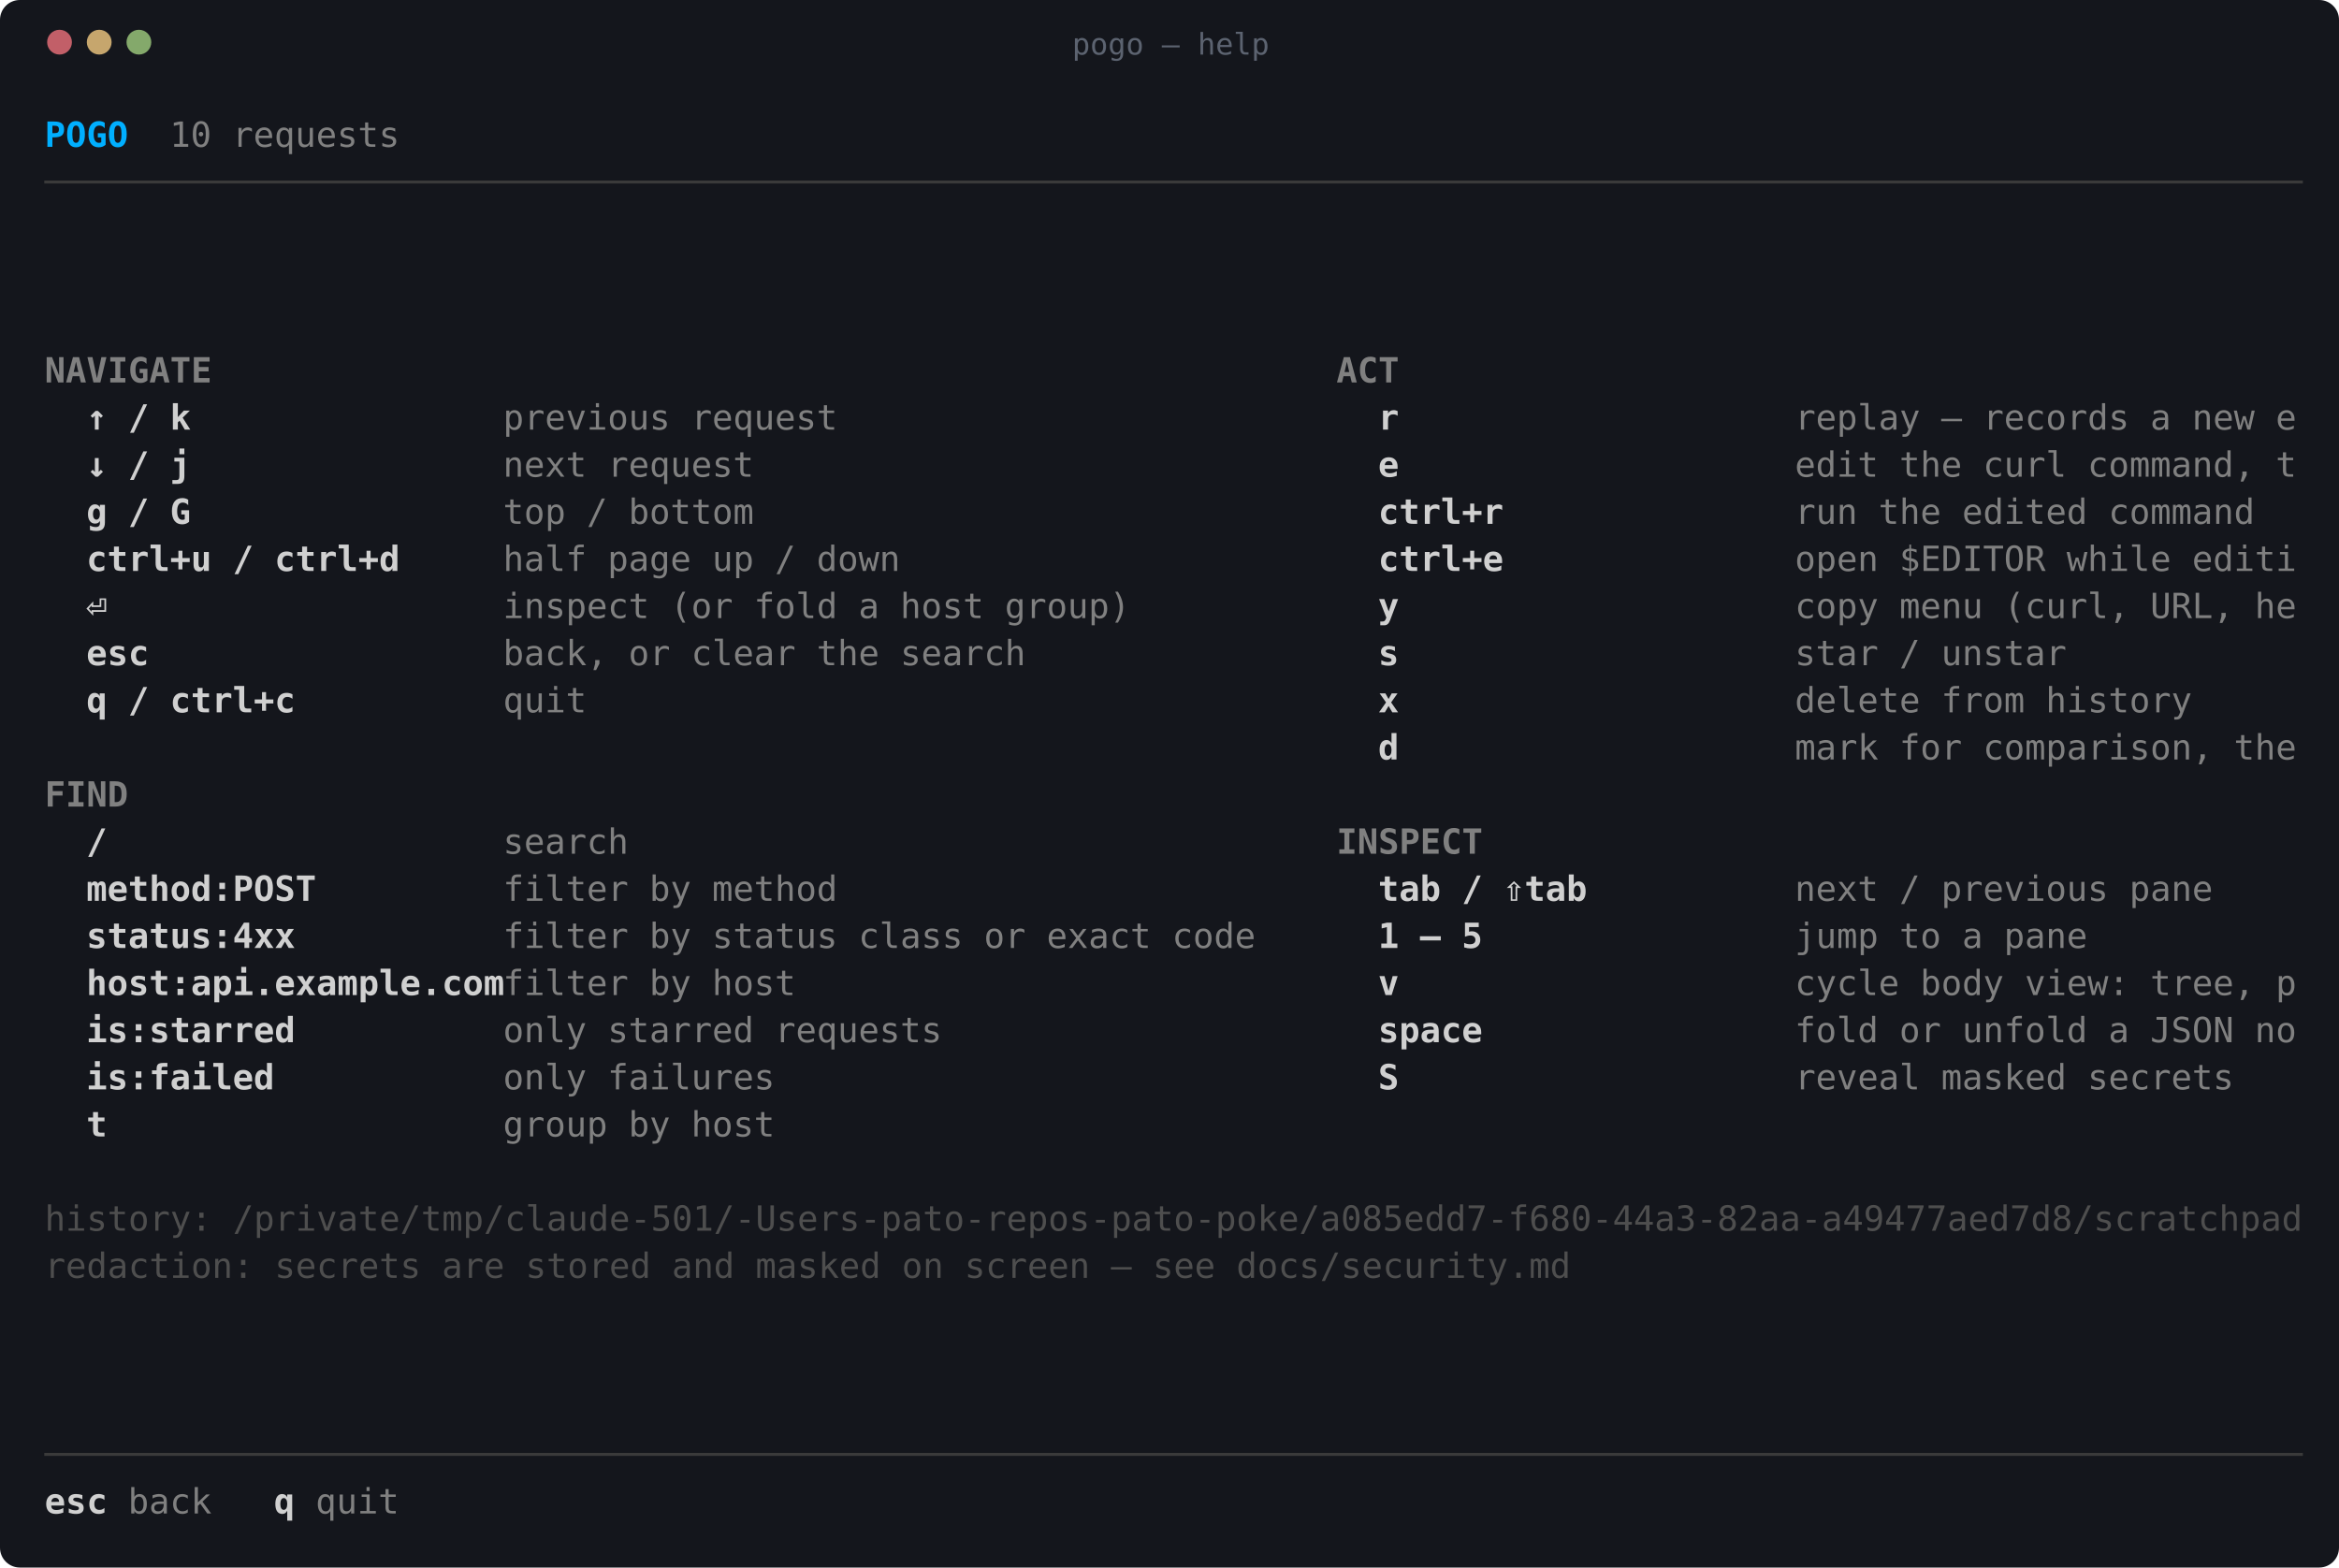
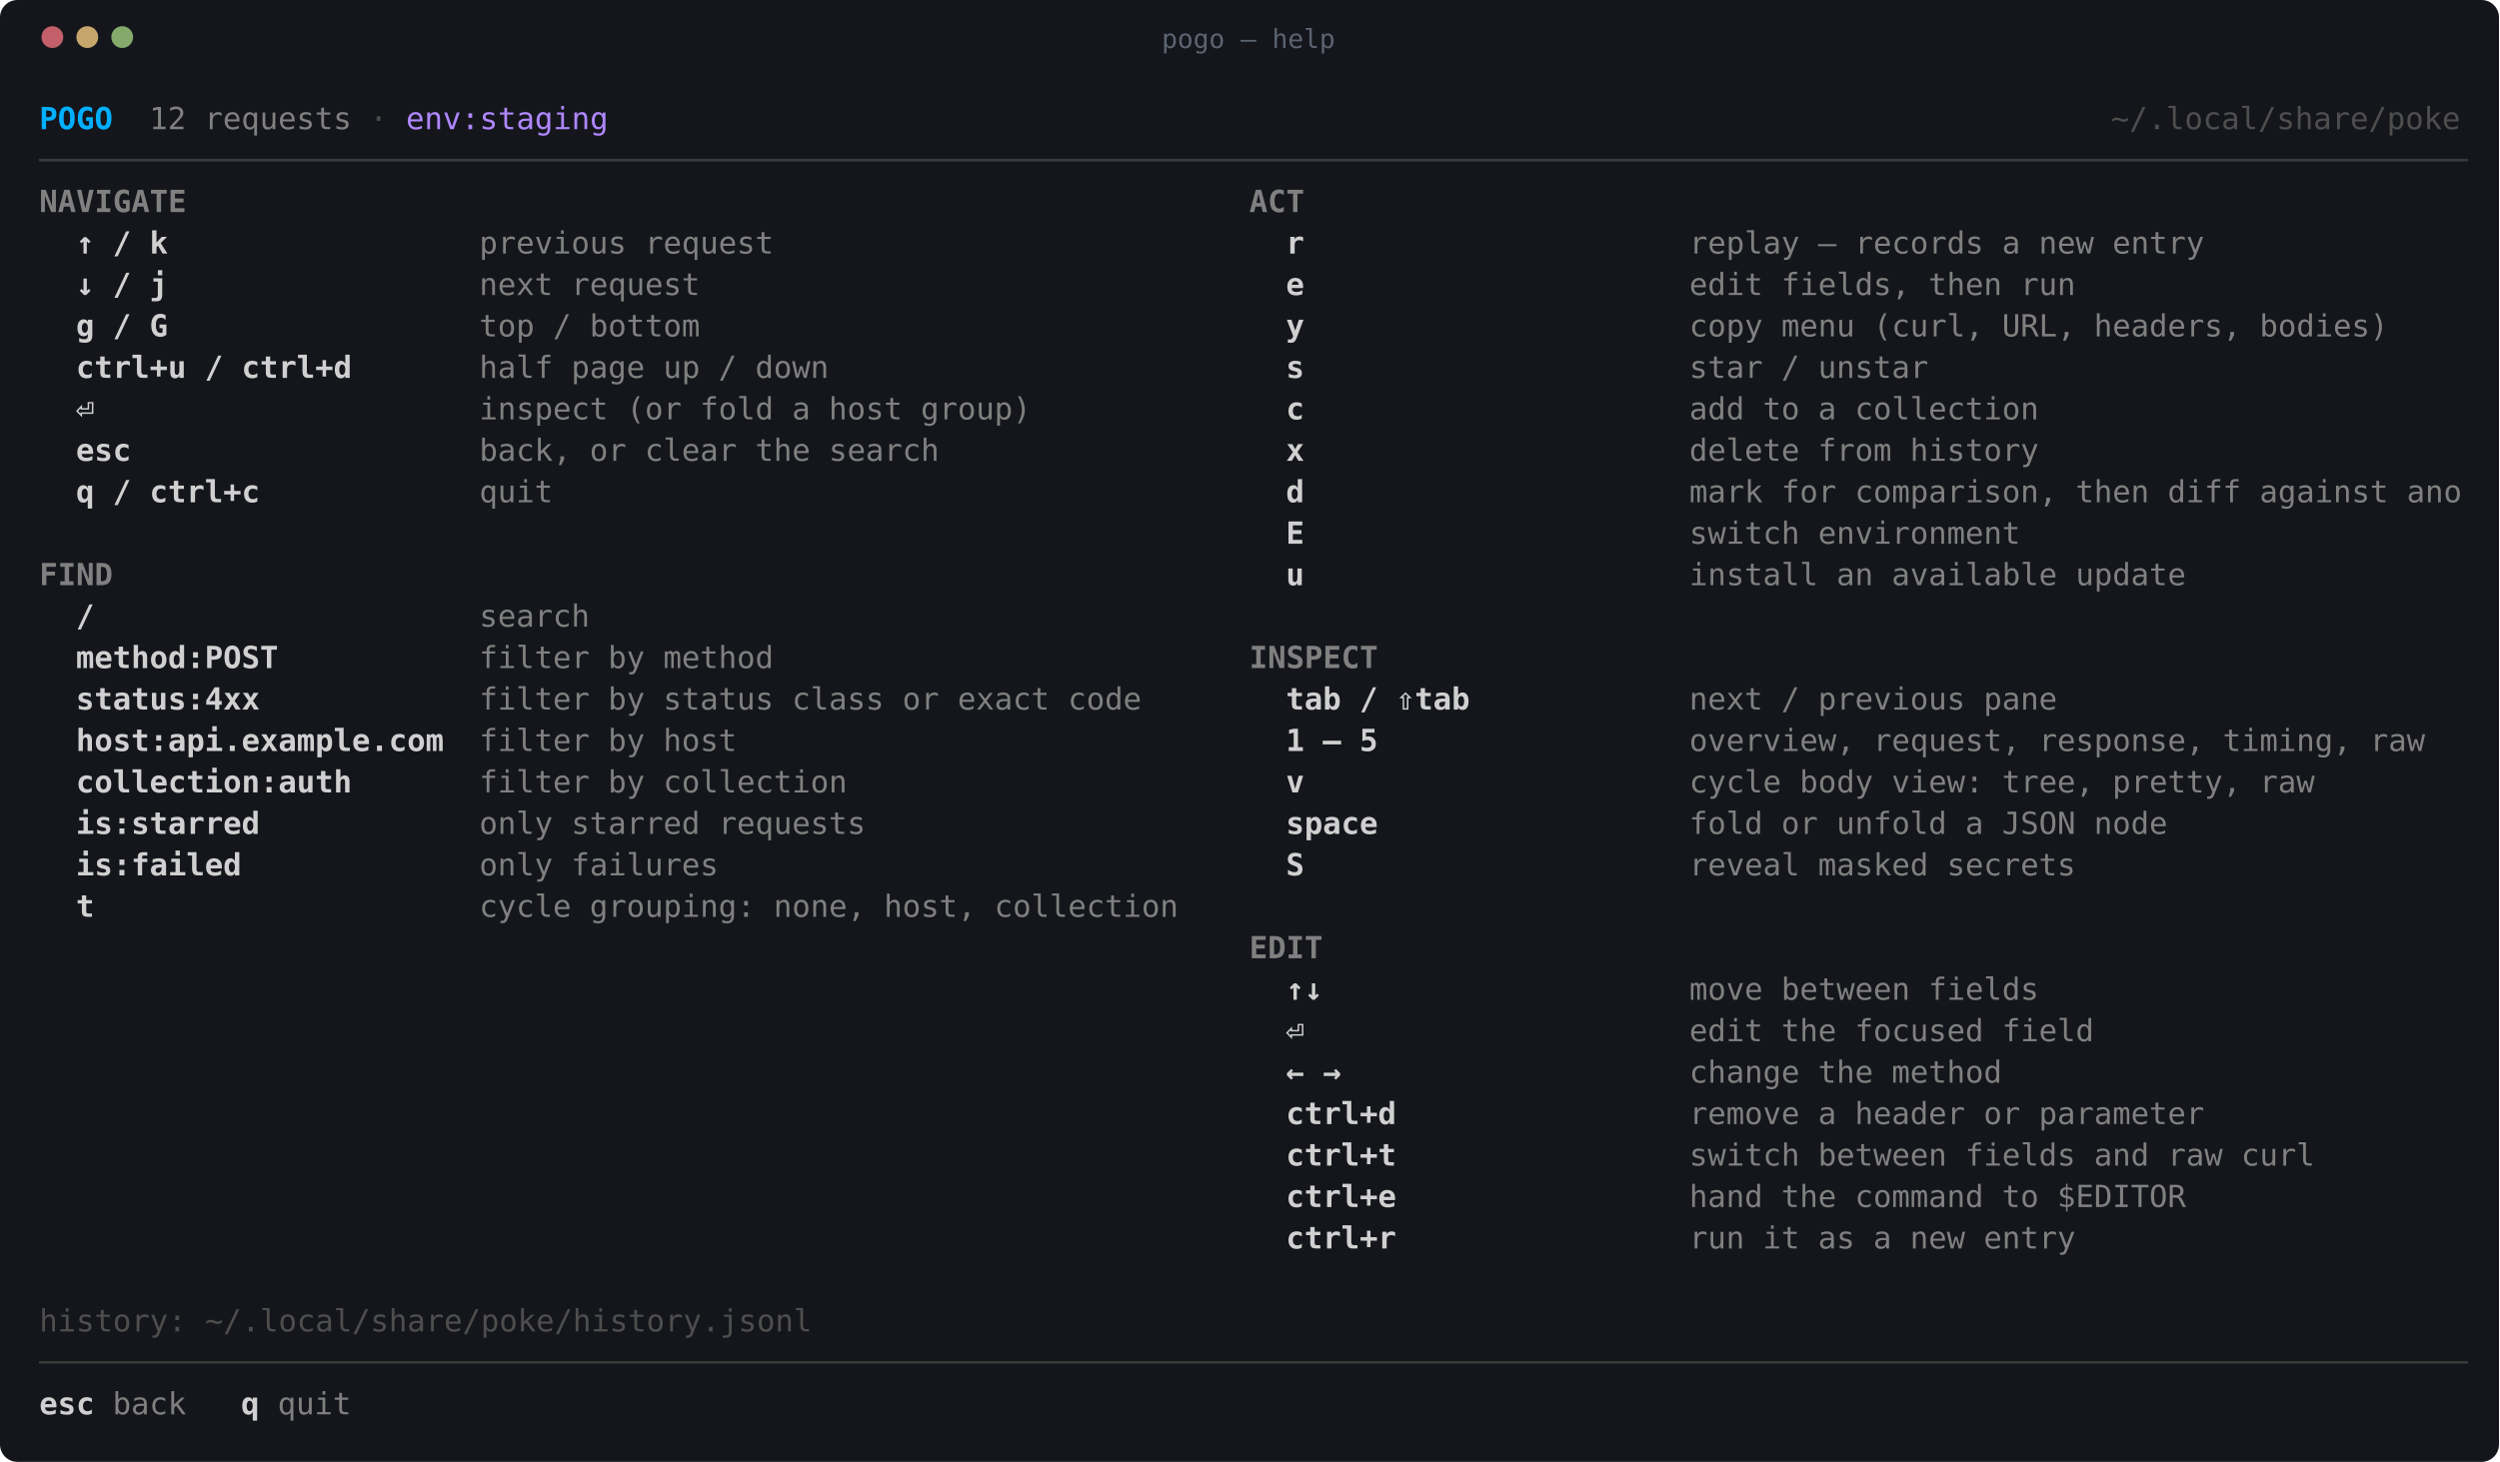
- <svg xmlns="http://www.w3.org/2000/svg" width="943" height="632" viewBox="0 0 943 632" font-family="ui-monospace,SFMono-Regular,Menlo,Consolas,'DejaVu Sans Mono',monospace" font-size="14.0">
-   <rect width="943" height="632" rx="8" fill="#14161c" />
+ <svg xmlns="http://www.w3.org/2000/svg" width="1145" height="670" viewBox="0 0 1145 670" font-family="ui-monospace,SFMono-Regular,Menlo,Consolas,'DejaVu Sans Mono',monospace" font-size="14.0">
+   <rect width="1145" height="670" rx="8" fill="#14161c" />
  <circle cx="24" cy="17" r="5" fill="#e06c75" opacity="0.85" />
  <circle cx="40" cy="17" r="5" fill="#e5c07b" opacity="0.85" />
  <circle cx="56" cy="17" r="5" fill="#98c379" opacity="0.85" />
-   <text x="472" y="22" fill="#5c6370" font-size="12" text-anchor="middle">pogo — help</text>
+   <text x="572" y="22" fill="#5c6370" font-size="12" text-anchor="middle">pogo — help</text>
  <text x="18.0" y="59.2" fill="#00afff" font-weight="600" xml:space="preserve">POGO</text>
  <text x="51.6" y="59.2" fill="#c8ccd4" xml:space="preserve">  </text>
-   <text x="68.4" y="59.2" fill="#808080" xml:space="preserve">10 requests</text>
-   <text x="160.8" y="59.2" fill="#c8ccd4" xml:space="preserve">                                                                                           </text>
-   <text x="18.0" y="78.2" fill="#3a3a3a" xml:space="preserve">────────────────────────────────────────────────────────────────────────────────────────────────────────────</text>
-   <text x="18.0" y="97.2" fill="#c8ccd4" xml:space="preserve">                                                                                                            </text>
-   <text x="18.0" y="116.2" fill="#c8ccd4" xml:space="preserve">                                                                                                            </text>
-   <text x="18.0" y="135.2" fill="#c8ccd4" xml:space="preserve">                                                                                                            </text>
-   <text x="18.0" y="154.2" fill="#808080" font-weight="600" xml:space="preserve">NAVIGATE</text>
-   <text x="85.2" y="154.2" fill="#c8ccd4" xml:space="preserve">                                                      </text>
-   <text x="538.8" y="154.2" fill="#808080" font-weight="600" xml:space="preserve">ACT</text>
-   <text x="564.0" y="154.2" fill="#c8ccd4" xml:space="preserve">                                           </text>
+   <text x="68.4" y="59.2" fill="#808080" xml:space="preserve">12 requests</text>
+   <text x="160.8" y="59.2" fill="#4e4e4e" xml:space="preserve"> · </text>
+   <text x="186.0" y="59.2" fill="#af87ff" xml:space="preserve">env:staging</text>
+   <text x="278.4" y="59.2" fill="#c8ccd4" xml:space="preserve">                                                                                  </text>
+   <text x="967.2" y="59.2" fill="#4e4e4e" xml:space="preserve">~/.local/share/poke</text>
+   <text x="18.0" y="78.2" fill="#3a3a3a" xml:space="preserve">────────────────────────────────────────────────────────────────────────────────────────────────────────────────────────────────────</text>
+   <text x="18.0" y="97.2" fill="#808080" font-weight="600" xml:space="preserve">NAVIGATE</text>
+   <text x="85.2" y="97.2" fill="#c8ccd4" xml:space="preserve">                                                          </text>
+   <text x="572.4" y="97.2" fill="#808080" font-weight="600" xml:space="preserve">ACT</text>
+   <text x="597.6" y="97.2" fill="#c8ccd4" xml:space="preserve">                                                               </text>
+   <text x="18.0" y="116.2" fill="#c8ccd4" xml:space="preserve">  </text>
+   <text x="34.8" y="116.2" fill="#d0d0d0" font-weight="600" xml:space="preserve">↑ / k                 </text>
+   <text x="219.6" y="116.2" fill="#808080" xml:space="preserve">previous request</text>
+   <text x="354.0" y="116.2" fill="#c8ccd4" xml:space="preserve">                            </text>
+   <text x="589.2" y="116.2" fill="#d0d0d0" font-weight="600" xml:space="preserve">r                     </text>
+   <text x="774.0" y="116.2" fill="#808080" xml:space="preserve">replay — records a new entry</text>
+   <text x="1009.2" y="116.2" fill="#c8ccd4" xml:space="preserve">              </text>
+   <text x="18.0" y="135.2" fill="#c8ccd4" xml:space="preserve">  </text>
+   <text x="34.8" y="135.2" fill="#d0d0d0" font-weight="600" xml:space="preserve">↓ / j                 </text>
+   <text x="219.6" y="135.2" fill="#808080" xml:space="preserve">next request</text>
+   <text x="320.4" y="135.2" fill="#c8ccd4" xml:space="preserve">                                </text>
+   <text x="589.2" y="135.2" fill="#d0d0d0" font-weight="600" xml:space="preserve">e                     </text>
+   <text x="774.0" y="135.2" fill="#808080" xml:space="preserve">edit fields, then run</text>
+   <text x="950.4" y="135.2" fill="#c8ccd4" xml:space="preserve">                     </text>
+   <text x="18.0" y="154.2" fill="#c8ccd4" xml:space="preserve">  </text>
+   <text x="34.8" y="154.2" fill="#d0d0d0" font-weight="600" xml:space="preserve">g / G                 </text>
+   <text x="219.6" y="154.2" fill="#808080" xml:space="preserve">top / bottom</text>
+   <text x="320.4" y="154.2" fill="#c8ccd4" xml:space="preserve">                                </text>
+   <text x="589.2" y="154.2" fill="#d0d0d0" font-weight="600" xml:space="preserve">y                     </text>
+   <text x="774.0" y="154.2" fill="#808080" xml:space="preserve">copy menu (curl, URL, headers, bodies)</text>
+   <text x="1093.2" y="154.2" fill="#c8ccd4" xml:space="preserve">    </text>
  <text x="18.0" y="173.2" fill="#c8ccd4" xml:space="preserve">  </text>
-   <text x="34.8" y="173.2" fill="#d0d0d0" font-weight="600" xml:space="preserve">↑ / k               </text>
-   <text x="202.8" y="173.2" fill="#808080" xml:space="preserve">previous request</text>
-   <text x="337.2" y="173.2" fill="#c8ccd4" xml:space="preserve">                          </text>
-   <text x="555.6" y="173.2" fill="#d0d0d0" font-weight="600" xml:space="preserve">r                   </text>
-   <text x="723.6" y="173.2" fill="#808080" xml:space="preserve">replay — records a new e</text>
+   <text x="34.8" y="173.2" fill="#d0d0d0" font-weight="600" xml:space="preserve">ctrl+u / ctrl+d       </text>
+   <text x="219.6" y="173.2" fill="#808080" xml:space="preserve">half page up / down</text>
+   <text x="379.2" y="173.2" fill="#c8ccd4" xml:space="preserve">                         </text>
+   <text x="589.2" y="173.2" fill="#d0d0d0" font-weight="600" xml:space="preserve">s                     </text>
+   <text x="774.0" y="173.2" fill="#808080" xml:space="preserve">star / unstar</text>
+   <text x="883.2" y="173.2" fill="#c8ccd4" xml:space="preserve">                             </text>
  <text x="18.0" y="192.2" fill="#c8ccd4" xml:space="preserve">  </text>
-   <text x="34.8" y="192.2" fill="#d0d0d0" font-weight="600" xml:space="preserve">↓ / j               </text>
-   <text x="202.8" y="192.2" fill="#808080" xml:space="preserve">next request</text>
-   <text x="303.6" y="192.2" fill="#c8ccd4" xml:space="preserve">                              </text>
-   <text x="555.6" y="192.2" fill="#d0d0d0" font-weight="600" xml:space="preserve">e                   </text>
-   <text x="723.6" y="192.2" fill="#808080" xml:space="preserve">edit the curl command, t</text>
+   <text x="34.8" y="192.2" fill="#d0d0d0" font-weight="600" xml:space="preserve">⏎                     </text>
+   <text x="219.6" y="192.2" fill="#808080" xml:space="preserve">inspect (or fold a host group)</text>
+   <text x="471.6" y="192.2" fill="#c8ccd4" xml:space="preserve">              </text>
+   <text x="589.2" y="192.2" fill="#d0d0d0" font-weight="600" xml:space="preserve">c                     </text>
+   <text x="774.0" y="192.2" fill="#808080" xml:space="preserve">add to a collection</text>
+   <text x="933.6" y="192.2" fill="#c8ccd4" xml:space="preserve">                       </text>
  <text x="18.0" y="211.2" fill="#c8ccd4" xml:space="preserve">  </text>
-   <text x="34.8" y="211.2" fill="#d0d0d0" font-weight="600" xml:space="preserve">g / G               </text>
-   <text x="202.8" y="211.2" fill="#808080" xml:space="preserve">top / bottom</text>
-   <text x="303.6" y="211.2" fill="#c8ccd4" xml:space="preserve">                              </text>
-   <text x="555.6" y="211.2" fill="#d0d0d0" font-weight="600" xml:space="preserve">ctrl+r              </text>
-   <text x="723.6" y="211.2" fill="#808080" xml:space="preserve">run the edited command</text>
-   <text x="908.4" y="211.2" fill="#c8ccd4" xml:space="preserve">  </text>
+   <text x="34.8" y="211.2" fill="#d0d0d0" font-weight="600" xml:space="preserve">esc                   </text>
+   <text x="219.6" y="211.2" fill="#808080" xml:space="preserve">back, or clear the search</text>
+   <text x="429.6" y="211.2" fill="#c8ccd4" xml:space="preserve">                   </text>
+   <text x="589.2" y="211.2" fill="#d0d0d0" font-weight="600" xml:space="preserve">x                     </text>
+   <text x="774.0" y="211.2" fill="#808080" xml:space="preserve">delete from history</text>
+   <text x="933.6" y="211.2" fill="#c8ccd4" xml:space="preserve">                       </text>
  <text x="18.0" y="230.2" fill="#c8ccd4" xml:space="preserve">  </text>
-   <text x="34.8" y="230.2" fill="#d0d0d0" font-weight="600" xml:space="preserve">ctrl+u / ctrl+d     </text>
-   <text x="202.8" y="230.2" fill="#808080" xml:space="preserve">half page up / down</text>
-   <text x="362.4" y="230.2" fill="#c8ccd4" xml:space="preserve">                       </text>
-   <text x="555.6" y="230.2" fill="#d0d0d0" font-weight="600" xml:space="preserve">ctrl+e              </text>
-   <text x="723.6" y="230.2" fill="#808080" xml:space="preserve">open $EDITOR while editi</text>
-   <text x="18.0" y="249.2" fill="#c8ccd4" xml:space="preserve">  </text>
-   <text x="34.8" y="249.2" fill="#d0d0d0" font-weight="600" xml:space="preserve">⏎                   </text>
-   <text x="202.8" y="249.2" fill="#808080" xml:space="preserve">inspect (or fold a host group)</text>
-   <text x="454.8" y="249.2" fill="#c8ccd4" xml:space="preserve">            </text>
-   <text x="555.6" y="249.2" fill="#d0d0d0" font-weight="600" xml:space="preserve">y                   </text>
-   <text x="723.6" y="249.2" fill="#808080" xml:space="preserve">copy menu (curl, URL, he</text>
-   <text x="18.0" y="268.2" fill="#c8ccd4" xml:space="preserve">  </text>
-   <text x="34.8" y="268.2" fill="#d0d0d0" font-weight="600" xml:space="preserve">esc                 </text>
-   <text x="202.8" y="268.2" fill="#808080" xml:space="preserve">back, or clear the search</text>
-   <text x="412.8" y="268.2" fill="#c8ccd4" xml:space="preserve">                 </text>
-   <text x="555.6" y="268.2" fill="#d0d0d0" font-weight="600" xml:space="preserve">s                   </text>
-   <text x="723.6" y="268.2" fill="#808080" xml:space="preserve">star / unstar</text>
-   <text x="832.8" y="268.2" fill="#c8ccd4" xml:space="preserve">           </text>
+   <text x="34.8" y="230.2" fill="#d0d0d0" font-weight="600" xml:space="preserve">q / ctrl+c            </text>
+   <text x="219.6" y="230.2" fill="#808080" xml:space="preserve">quit</text>
+   <text x="253.2" y="230.2" fill="#c8ccd4" xml:space="preserve">                                        </text>
+   <text x="589.2" y="230.2" fill="#d0d0d0" font-weight="600" xml:space="preserve">d                     </text>
+   <text x="774.0" y="230.2" fill="#808080" xml:space="preserve">mark for comparison, then diff against ano</text>
+   <text x="18.0" y="249.2" fill="#c8ccd4" xml:space="preserve">                                                                    </text>
+   <text x="589.2" y="249.2" fill="#d0d0d0" font-weight="600" xml:space="preserve">E                     </text>
+   <text x="774.0" y="249.2" fill="#808080" xml:space="preserve">switch environment</text>
+   <text x="925.2" y="249.2" fill="#c8ccd4" xml:space="preserve">                        </text>
+   <text x="18.0" y="268.2" fill="#808080" font-weight="600" xml:space="preserve">FIND</text>
+   <text x="51.6" y="268.2" fill="#c8ccd4" xml:space="preserve">                                                                </text>
+   <text x="589.2" y="268.2" fill="#d0d0d0" font-weight="600" xml:space="preserve">u                     </text>
+   <text x="774.0" y="268.2" fill="#808080" xml:space="preserve">install an available update</text>
+   <text x="1000.8" y="268.2" fill="#c8ccd4" xml:space="preserve">               </text>
  <text x="18.0" y="287.2" fill="#c8ccd4" xml:space="preserve">  </text>
-   <text x="34.8" y="287.2" fill="#d0d0d0" font-weight="600" xml:space="preserve">q / ctrl+c          </text>
-   <text x="202.8" y="287.2" fill="#808080" xml:space="preserve">quit</text>
-   <text x="236.4" y="287.2" fill="#c8ccd4" xml:space="preserve">                                      </text>
-   <text x="555.6" y="287.2" fill="#d0d0d0" font-weight="600" xml:space="preserve">x                   </text>
-   <text x="723.6" y="287.2" fill="#808080" xml:space="preserve">delete from history</text>
-   <text x="883.2" y="287.2" fill="#c8ccd4" xml:space="preserve">     </text>
-   <text x="18.0" y="306.2" fill="#c8ccd4" xml:space="preserve">                                                                </text>
-   <text x="555.6" y="306.2" fill="#d0d0d0" font-weight="600" xml:space="preserve">d                   </text>
-   <text x="723.6" y="306.2" fill="#808080" xml:space="preserve">mark for comparison, the</text>
-   <text x="18.0" y="325.2" fill="#808080" font-weight="600" xml:space="preserve">FIND</text>
-   <text x="51.6" y="325.2" fill="#c8ccd4" xml:space="preserve">                                                                                                        </text>
+   <text x="34.8" y="287.2" fill="#d0d0d0" font-weight="600" xml:space="preserve">/                     </text>
+   <text x="219.6" y="287.2" fill="#808080" xml:space="preserve">search</text>
+   <text x="270.0" y="287.2" fill="#c8ccd4" xml:space="preserve">                                                                                                      </text>
+   <text x="18.0" y="306.2" fill="#c8ccd4" xml:space="preserve">  </text>
+   <text x="34.8" y="306.2" fill="#d0d0d0" font-weight="600" xml:space="preserve">method:POST           </text>
+   <text x="219.6" y="306.2" fill="#808080" xml:space="preserve">filter by method</text>
+   <text x="354.0" y="306.2" fill="#c8ccd4" xml:space="preserve">                          </text>
+   <text x="572.4" y="306.2" fill="#808080" font-weight="600" xml:space="preserve">INSPECT</text>
+   <text x="631.2" y="306.2" fill="#c8ccd4" xml:space="preserve">                                                           </text>
+   <text x="18.0" y="325.2" fill="#c8ccd4" xml:space="preserve">  </text>
+   <text x="34.8" y="325.2" fill="#d0d0d0" font-weight="600" xml:space="preserve">status:4xx            </text>
+   <text x="219.6" y="325.2" fill="#808080" xml:space="preserve">filter by status class or exact code</text>
+   <text x="522.0" y="325.2" fill="#c8ccd4" xml:space="preserve">        </text>
+   <text x="589.2" y="325.2" fill="#d0d0d0" font-weight="600" xml:space="preserve">tab / ⇧tab            </text>
+   <text x="774.0" y="325.2" fill="#808080" xml:space="preserve">next / previous pane</text>
+   <text x="942.0" y="325.2" fill="#c8ccd4" xml:space="preserve">                      </text>
  <text x="18.0" y="344.2" fill="#c8ccd4" xml:space="preserve">  </text>
-   <text x="34.8" y="344.2" fill="#d0d0d0" font-weight="600" xml:space="preserve">/                   </text>
-   <text x="202.8" y="344.2" fill="#808080" xml:space="preserve">search</text>
-   <text x="253.2" y="344.2" fill="#c8ccd4" xml:space="preserve">                                  </text>
-   <text x="538.8" y="344.2" fill="#808080" font-weight="600" xml:space="preserve">INSPECT</text>
-   <text x="597.6" y="344.2" fill="#c8ccd4" xml:space="preserve">                                       </text>
+   <text x="34.8" y="344.2" fill="#d0d0d0" font-weight="600" xml:space="preserve">host:api.example.com  </text>
+   <text x="219.6" y="344.2" fill="#808080" xml:space="preserve">filter by host</text>
+   <text x="337.2" y="344.2" fill="#c8ccd4" xml:space="preserve">                              </text>
+   <text x="589.2" y="344.2" fill="#d0d0d0" font-weight="600" xml:space="preserve">1 – 5                 </text>
+   <text x="774.0" y="344.2" fill="#808080" xml:space="preserve">overview, request, response, timing, raw</text>
+   <text x="1110.0" y="344.2" fill="#c8ccd4" xml:space="preserve">  </text>
  <text x="18.0" y="363.2" fill="#c8ccd4" xml:space="preserve">  </text>
-   <text x="34.8" y="363.2" fill="#d0d0d0" font-weight="600" xml:space="preserve">method:POST         </text>
-   <text x="202.8" y="363.2" fill="#808080" xml:space="preserve">filter by method</text>
-   <text x="337.2" y="363.2" fill="#c8ccd4" xml:space="preserve">                          </text>
-   <text x="555.6" y="363.2" fill="#d0d0d0" font-weight="600" xml:space="preserve">tab / ⇧tab          </text>
-   <text x="723.6" y="363.2" fill="#808080" xml:space="preserve">next / previous pane</text>
-   <text x="891.6" y="363.2" fill="#c8ccd4" xml:space="preserve">    </text>
+   <text x="34.8" y="363.2" fill="#d0d0d0" font-weight="600" xml:space="preserve">collection:auth       </text>
+   <text x="219.6" y="363.2" fill="#808080" xml:space="preserve">filter by collection</text>
+   <text x="387.6" y="363.2" fill="#c8ccd4" xml:space="preserve">                        </text>
+   <text x="589.2" y="363.2" fill="#d0d0d0" font-weight="600" xml:space="preserve">v                     </text>
+   <text x="774.0" y="363.2" fill="#808080" xml:space="preserve">cycle body view: tree, pretty, raw</text>
+   <text x="1059.6" y="363.2" fill="#c8ccd4" xml:space="preserve">        </text>
  <text x="18.0" y="382.2" fill="#c8ccd4" xml:space="preserve">  </text>
-   <text x="34.8" y="382.2" fill="#d0d0d0" font-weight="600" xml:space="preserve">status:4xx          </text>
-   <text x="202.8" y="382.2" fill="#808080" xml:space="preserve">filter by status class or exact code</text>
-   <text x="505.2" y="382.2" fill="#c8ccd4" xml:space="preserve">      </text>
-   <text x="555.6" y="382.2" fill="#d0d0d0" font-weight="600" xml:space="preserve">1 – 5               </text>
-   <text x="723.6" y="382.2" fill="#808080" xml:space="preserve">jump to a pane</text>
-   <text x="841.2" y="382.2" fill="#c8ccd4" xml:space="preserve">          </text>
+   <text x="34.8" y="382.2" fill="#d0d0d0" font-weight="600" xml:space="preserve">is:starred            </text>
+   <text x="219.6" y="382.2" fill="#808080" xml:space="preserve">only starred requests</text>
+   <text x="396.0" y="382.2" fill="#c8ccd4" xml:space="preserve">                       </text>
+   <text x="589.2" y="382.2" fill="#d0d0d0" font-weight="600" xml:space="preserve">space                 </text>
+   <text x="774.0" y="382.2" fill="#808080" xml:space="preserve">fold or unfold a JSON node</text>
+   <text x="992.4" y="382.2" fill="#c8ccd4" xml:space="preserve">                </text>
  <text x="18.0" y="401.2" fill="#c8ccd4" xml:space="preserve">  </text>
-   <text x="34.8" y="401.2" fill="#d0d0d0" font-weight="600" xml:space="preserve">host:api.example.com</text>
-   <text x="202.8" y="401.2" fill="#808080" xml:space="preserve">filter by host</text>
-   <text x="320.4" y="401.2" fill="#c8ccd4" xml:space="preserve">                            </text>
-   <text x="555.6" y="401.2" fill="#d0d0d0" font-weight="600" xml:space="preserve">v                   </text>
-   <text x="723.6" y="401.2" fill="#808080" xml:space="preserve">cycle body view: tree, p</text>
+   <text x="34.8" y="401.2" fill="#d0d0d0" font-weight="600" xml:space="preserve">is:failed             </text>
+   <text x="219.6" y="401.2" fill="#808080" xml:space="preserve">only failures</text>
+   <text x="328.8" y="401.2" fill="#c8ccd4" xml:space="preserve">                               </text>
+   <text x="589.2" y="401.2" fill="#d0d0d0" font-weight="600" xml:space="preserve">S                     </text>
+   <text x="774.0" y="401.2" fill="#808080" xml:space="preserve">reveal masked secrets</text>
+   <text x="950.4" y="401.2" fill="#c8ccd4" xml:space="preserve">                     </text>
  <text x="18.0" y="420.2" fill="#c8ccd4" xml:space="preserve">  </text>
-   <text x="34.8" y="420.2" fill="#d0d0d0" font-weight="600" xml:space="preserve">is:starred          </text>
-   <text x="202.8" y="420.2" fill="#808080" xml:space="preserve">only starred requests</text>
-   <text x="379.2" y="420.2" fill="#c8ccd4" xml:space="preserve">                     </text>
-   <text x="555.6" y="420.2" fill="#d0d0d0" font-weight="600" xml:space="preserve">space               </text>
-   <text x="723.6" y="420.2" fill="#808080" xml:space="preserve">fold or unfold a JSON no</text>
-   <text x="18.0" y="439.2" fill="#c8ccd4" xml:space="preserve">  </text>
-   <text x="34.8" y="439.2" fill="#d0d0d0" font-weight="600" xml:space="preserve">is:failed           </text>
-   <text x="202.8" y="439.2" fill="#808080" xml:space="preserve">only failures</text>
-   <text x="312.0" y="439.2" fill="#c8ccd4" xml:space="preserve">                             </text>
-   <text x="555.6" y="439.2" fill="#d0d0d0" font-weight="600" xml:space="preserve">S                   </text>
-   <text x="723.6" y="439.2" fill="#808080" xml:space="preserve">reveal masked secrets</text>
-   <text x="900.0" y="439.2" fill="#c8ccd4" xml:space="preserve">   </text>
-   <text x="18.0" y="458.2" fill="#c8ccd4" xml:space="preserve">  </text>
-   <text x="34.8" y="458.2" fill="#d0d0d0" font-weight="600" xml:space="preserve">t                   </text>
-   <text x="202.8" y="458.2" fill="#808080" xml:space="preserve">group by host</text>
-   <text x="312.0" y="458.2" fill="#c8ccd4" xml:space="preserve">                                                                         </text>
-   <text x="18.0" y="477.2" fill="#c8ccd4" xml:space="preserve">                                                                                                            </text>
-   <text x="18.0" y="496.2" fill="#4e4e4e" xml:space="preserve">history: /private/tmp/claude-501/-Users-pato-repos-pato-poke/a085edd7-f680-44a3-82aa-a49477aed7d8/scratchpad</text>
-   <text x="18.0" y="515.2" fill="#4e4e4e" xml:space="preserve">redaction: secrets are stored and masked on screen — see docs/security.md</text>
-   <text x="631.2" y="515.2" fill="#c8ccd4" xml:space="preserve">                                   </text>
-   <text x="18.0" y="534.2" fill="#c8ccd4" xml:space="preserve">                                                                                                            </text>
-   <text x="18.0" y="553.2" fill="#c8ccd4" xml:space="preserve">                                                                                                            </text>
-   <text x="18.0" y="572.2" fill="#c8ccd4" xml:space="preserve">                                                                                                            </text>
-   <text x="18.0" y="591.2" fill="#3a3a3a" xml:space="preserve">────────────────────────────────────────────────────────────────────────────────────────────────────────────</text>
-   <text x="18.0" y="610.2" fill="#d0d0d0" font-weight="600" xml:space="preserve">esc</text>
-   <text x="43.2" y="610.2" fill="#c8ccd4" xml:space="preserve"> </text>
-   <text x="51.6" y="610.2" fill="#808080" xml:space="preserve">back</text>
-   <text x="85.2" y="610.2" fill="#4e4e4e" xml:space="preserve">   </text>
-   <text x="110.4" y="610.2" fill="#d0d0d0" font-weight="600" xml:space="preserve">q</text>
-   <text x="118.8" y="610.2" fill="#c8ccd4" xml:space="preserve"> </text>
-   <text x="127.2" y="610.2" fill="#808080" xml:space="preserve">quit</text>
-   <text x="160.8" y="610.2" fill="#c8ccd4" xml:space="preserve">                                                                                           </text>
+   <text x="34.8" y="420.2" fill="#d0d0d0" font-weight="600" xml:space="preserve">t                     </text>
+   <text x="219.6" y="420.2" fill="#808080" xml:space="preserve">cycle grouping: none, host, collection</text>
+   <text x="538.8" y="420.2" fill="#c8ccd4" xml:space="preserve">                                                                      </text>
+   <text x="18.0" y="439.2" fill="#c8ccd4" xml:space="preserve">                                                                  </text>
+   <text x="572.4" y="439.2" fill="#808080" font-weight="600" xml:space="preserve">EDIT</text>
+   <text x="606.0" y="439.2" fill="#c8ccd4" xml:space="preserve">                                                              </text>
+   <text x="18.0" y="458.2" fill="#c8ccd4" xml:space="preserve">                                                                    </text>
+   <text x="589.2" y="458.2" fill="#d0d0d0" font-weight="600" xml:space="preserve">↑↓                    </text>
+   <text x="774.0" y="458.2" fill="#808080" xml:space="preserve">move between fields</text>
+   <text x="933.6" y="458.2" fill="#c8ccd4" xml:space="preserve">                       </text>
+   <text x="18.0" y="477.2" fill="#c8ccd4" xml:space="preserve">                                                                    </text>
+   <text x="589.2" y="477.2" fill="#d0d0d0" font-weight="600" xml:space="preserve">⏎                     </text>
+   <text x="774.0" y="477.2" fill="#808080" xml:space="preserve">edit the focused field</text>
+   <text x="958.8" y="477.2" fill="#c8ccd4" xml:space="preserve">                    </text>
+   <text x="18.0" y="496.2" fill="#c8ccd4" xml:space="preserve">                                                                    </text>
+   <text x="589.2" y="496.2" fill="#d0d0d0" font-weight="600" xml:space="preserve">← →                   </text>
+   <text x="774.0" y="496.2" fill="#808080" xml:space="preserve">change the method</text>
+   <text x="916.8" y="496.2" fill="#c8ccd4" xml:space="preserve">                         </text>
+   <text x="18.0" y="515.2" fill="#c8ccd4" xml:space="preserve">                                                                    </text>
+   <text x="589.2" y="515.2" fill="#d0d0d0" font-weight="600" xml:space="preserve">ctrl+d                </text>
+   <text x="774.0" y="515.2" fill="#808080" xml:space="preserve">remove a header or parameter</text>
+   <text x="1009.2" y="515.2" fill="#c8ccd4" xml:space="preserve">              </text>
+   <text x="18.0" y="534.2" fill="#c8ccd4" xml:space="preserve">                                                                    </text>
+   <text x="589.2" y="534.2" fill="#d0d0d0" font-weight="600" xml:space="preserve">ctrl+t                </text>
+   <text x="774.0" y="534.2" fill="#808080" xml:space="preserve">switch between fields and raw curl</text>
+   <text x="1059.6" y="534.2" fill="#c8ccd4" xml:space="preserve">        </text>
+   <text x="18.0" y="553.2" fill="#c8ccd4" xml:space="preserve">                                                                    </text>
+   <text x="589.2" y="553.2" fill="#d0d0d0" font-weight="600" xml:space="preserve">ctrl+e                </text>
+   <text x="774.0" y="553.2" fill="#808080" xml:space="preserve">hand the command to $EDITOR</text>
+   <text x="1000.8" y="553.2" fill="#c8ccd4" xml:space="preserve">               </text>
+   <text x="18.0" y="572.2" fill="#c8ccd4" xml:space="preserve">                                                                    </text>
+   <text x="589.2" y="572.2" fill="#d0d0d0" font-weight="600" xml:space="preserve">ctrl+r                </text>
+   <text x="774.0" y="572.2" fill="#808080" xml:space="preserve">run it as a new entry</text>
+   <text x="950.4" y="572.2" fill="#c8ccd4" xml:space="preserve">                     </text>
+   <text x="18.0" y="591.2" fill="#c8ccd4" xml:space="preserve">                                                                                                                                    </text>
+   <text x="18.0" y="610.2" fill="#4e4e4e" xml:space="preserve">history: ~/.local/share/poke/history.jsonl</text>
+   <text x="370.8" y="610.2" fill="#c8ccd4" xml:space="preserve">                                                                                          </text>
+   <text x="18.0" y="629.2" fill="#3a3a3a" xml:space="preserve">────────────────────────────────────────────────────────────────────────────────────────────────────────────────────────────────────</text>
+   <text x="18.0" y="648.2" fill="#d0d0d0" font-weight="600" xml:space="preserve">esc</text>
+   <text x="43.2" y="648.2" fill="#c8ccd4" xml:space="preserve"> </text>
+   <text x="51.6" y="648.2" fill="#808080" xml:space="preserve">back</text>
+   <text x="85.2" y="648.2" fill="#4e4e4e" xml:space="preserve">   </text>
+   <text x="110.4" y="648.2" fill="#d0d0d0" font-weight="600" xml:space="preserve">q</text>
+   <text x="118.8" y="648.2" fill="#c8ccd4" xml:space="preserve"> </text>
+   <text x="127.2" y="648.2" fill="#808080" xml:space="preserve">quit</text>
+   <text x="160.8" y="648.2" fill="#c8ccd4" xml:space="preserve">                                                                                                                   </text>
</svg>
